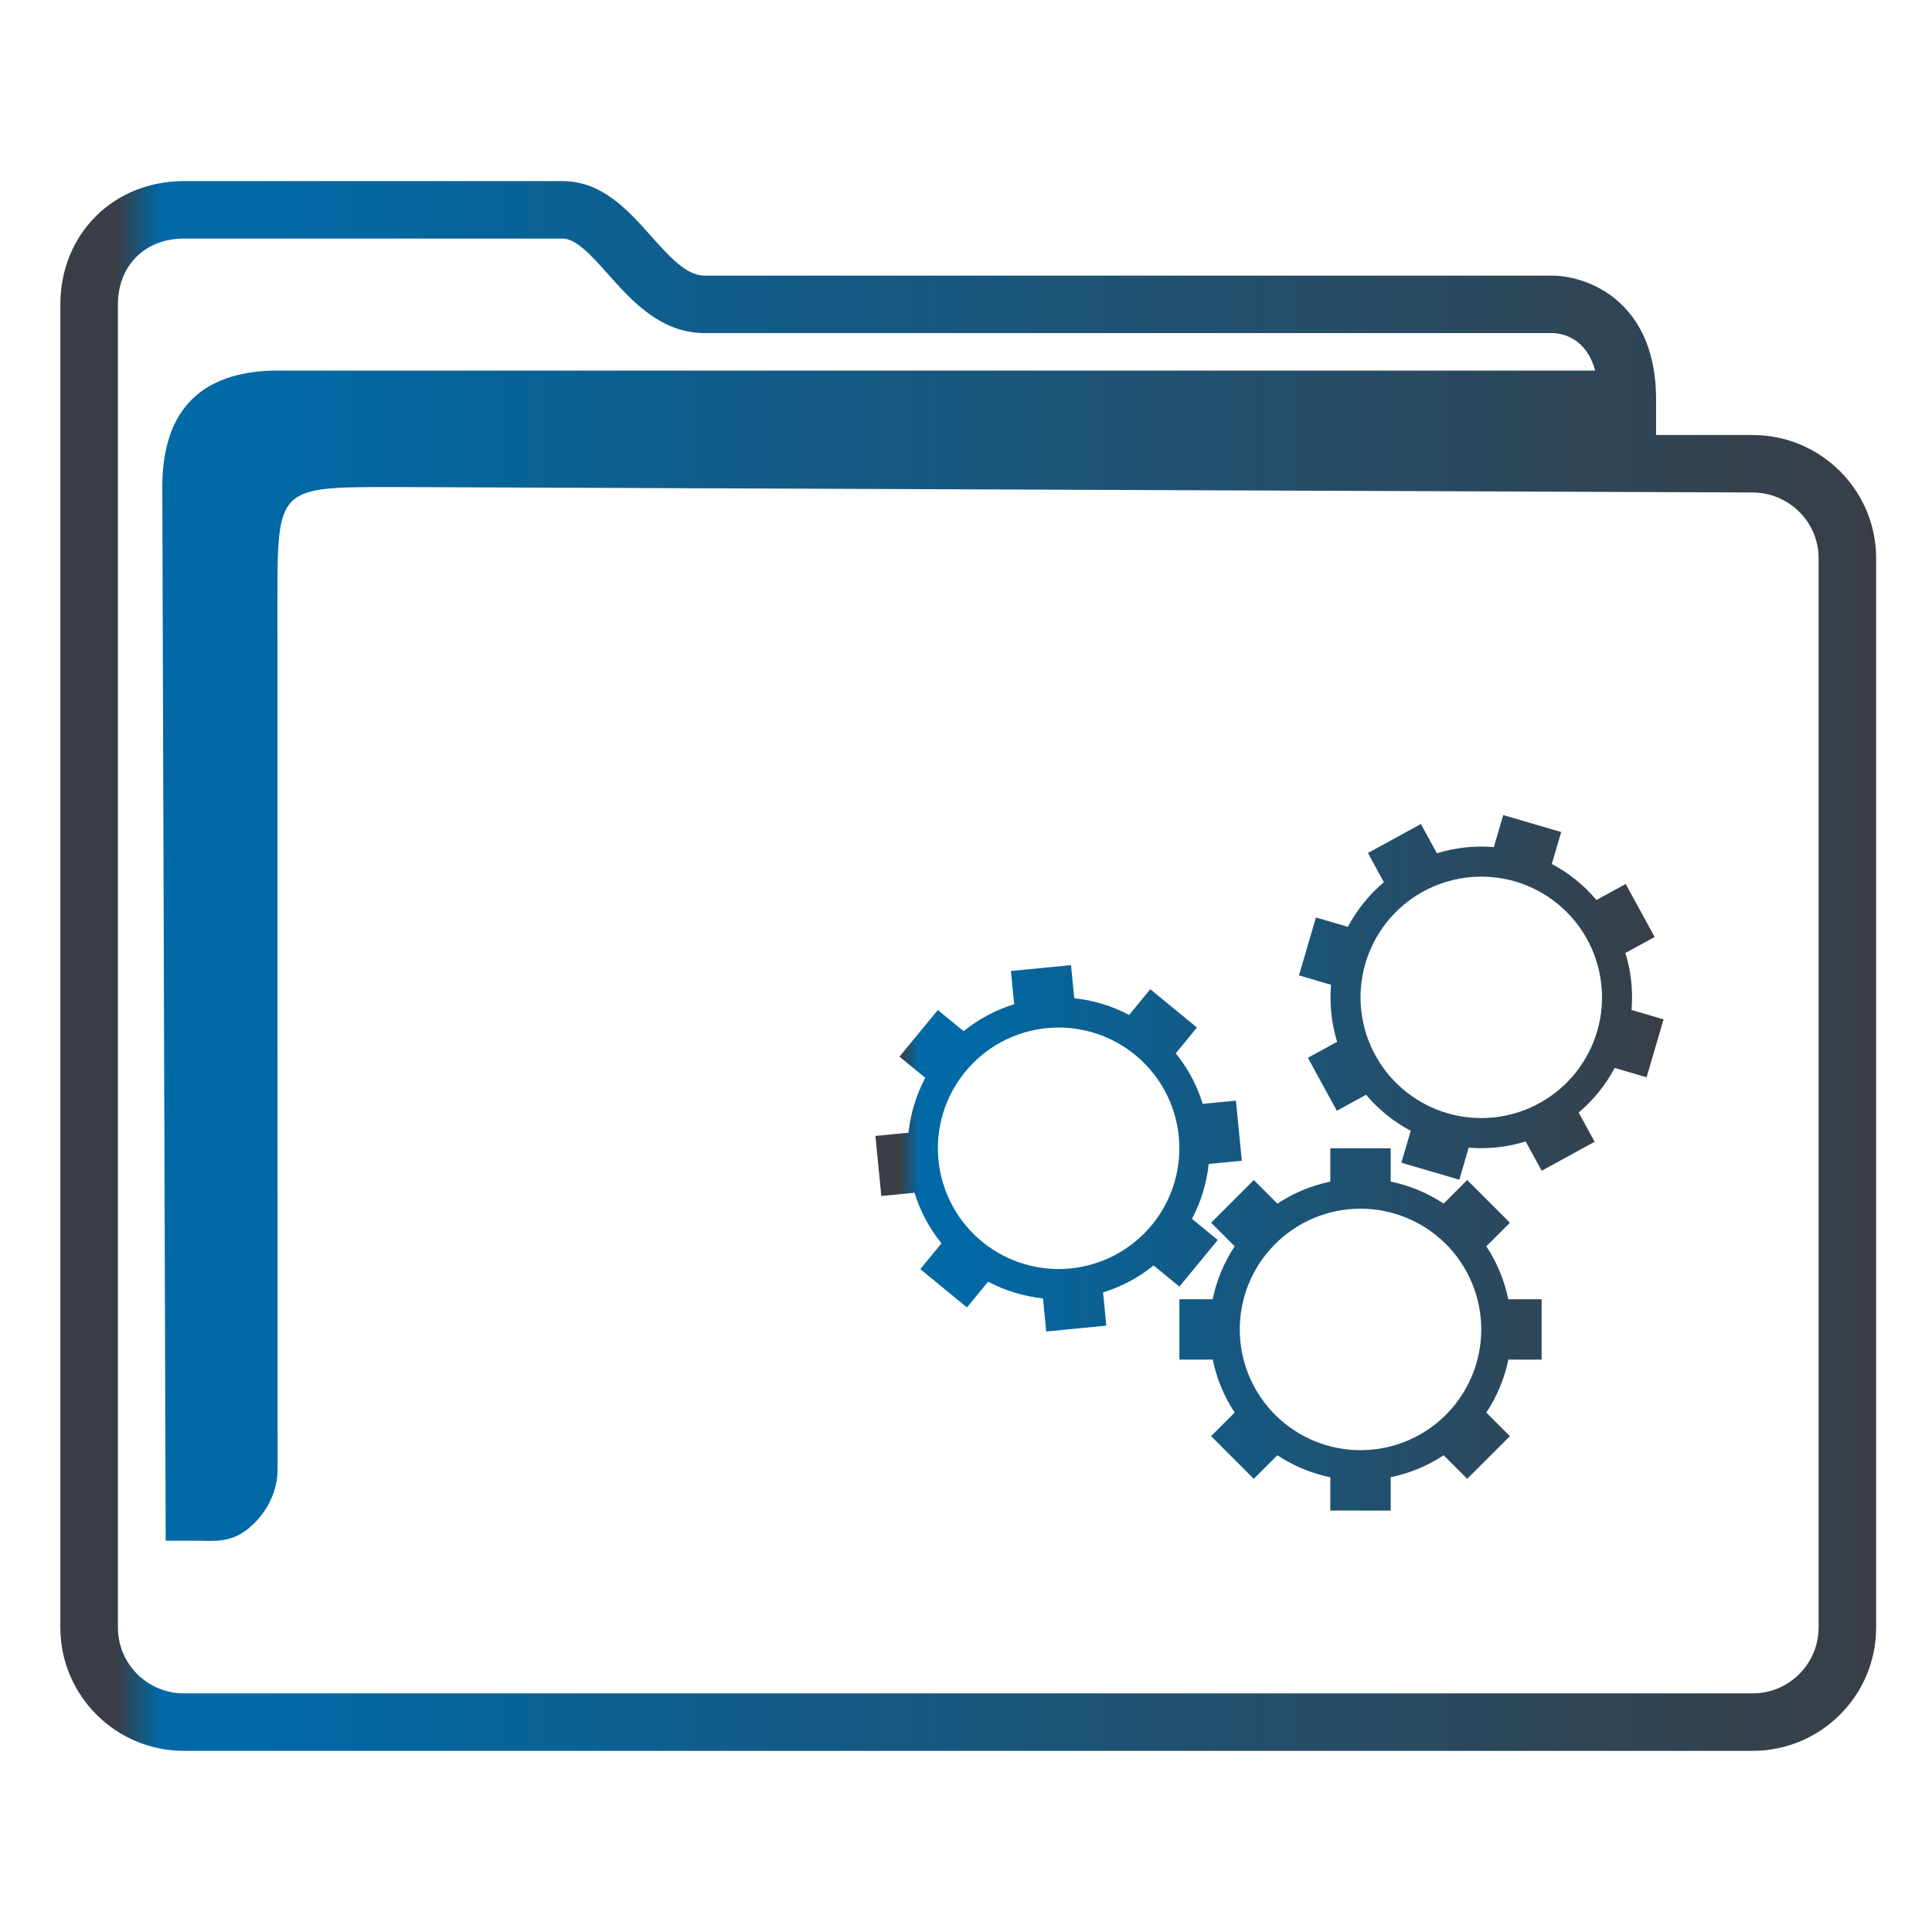
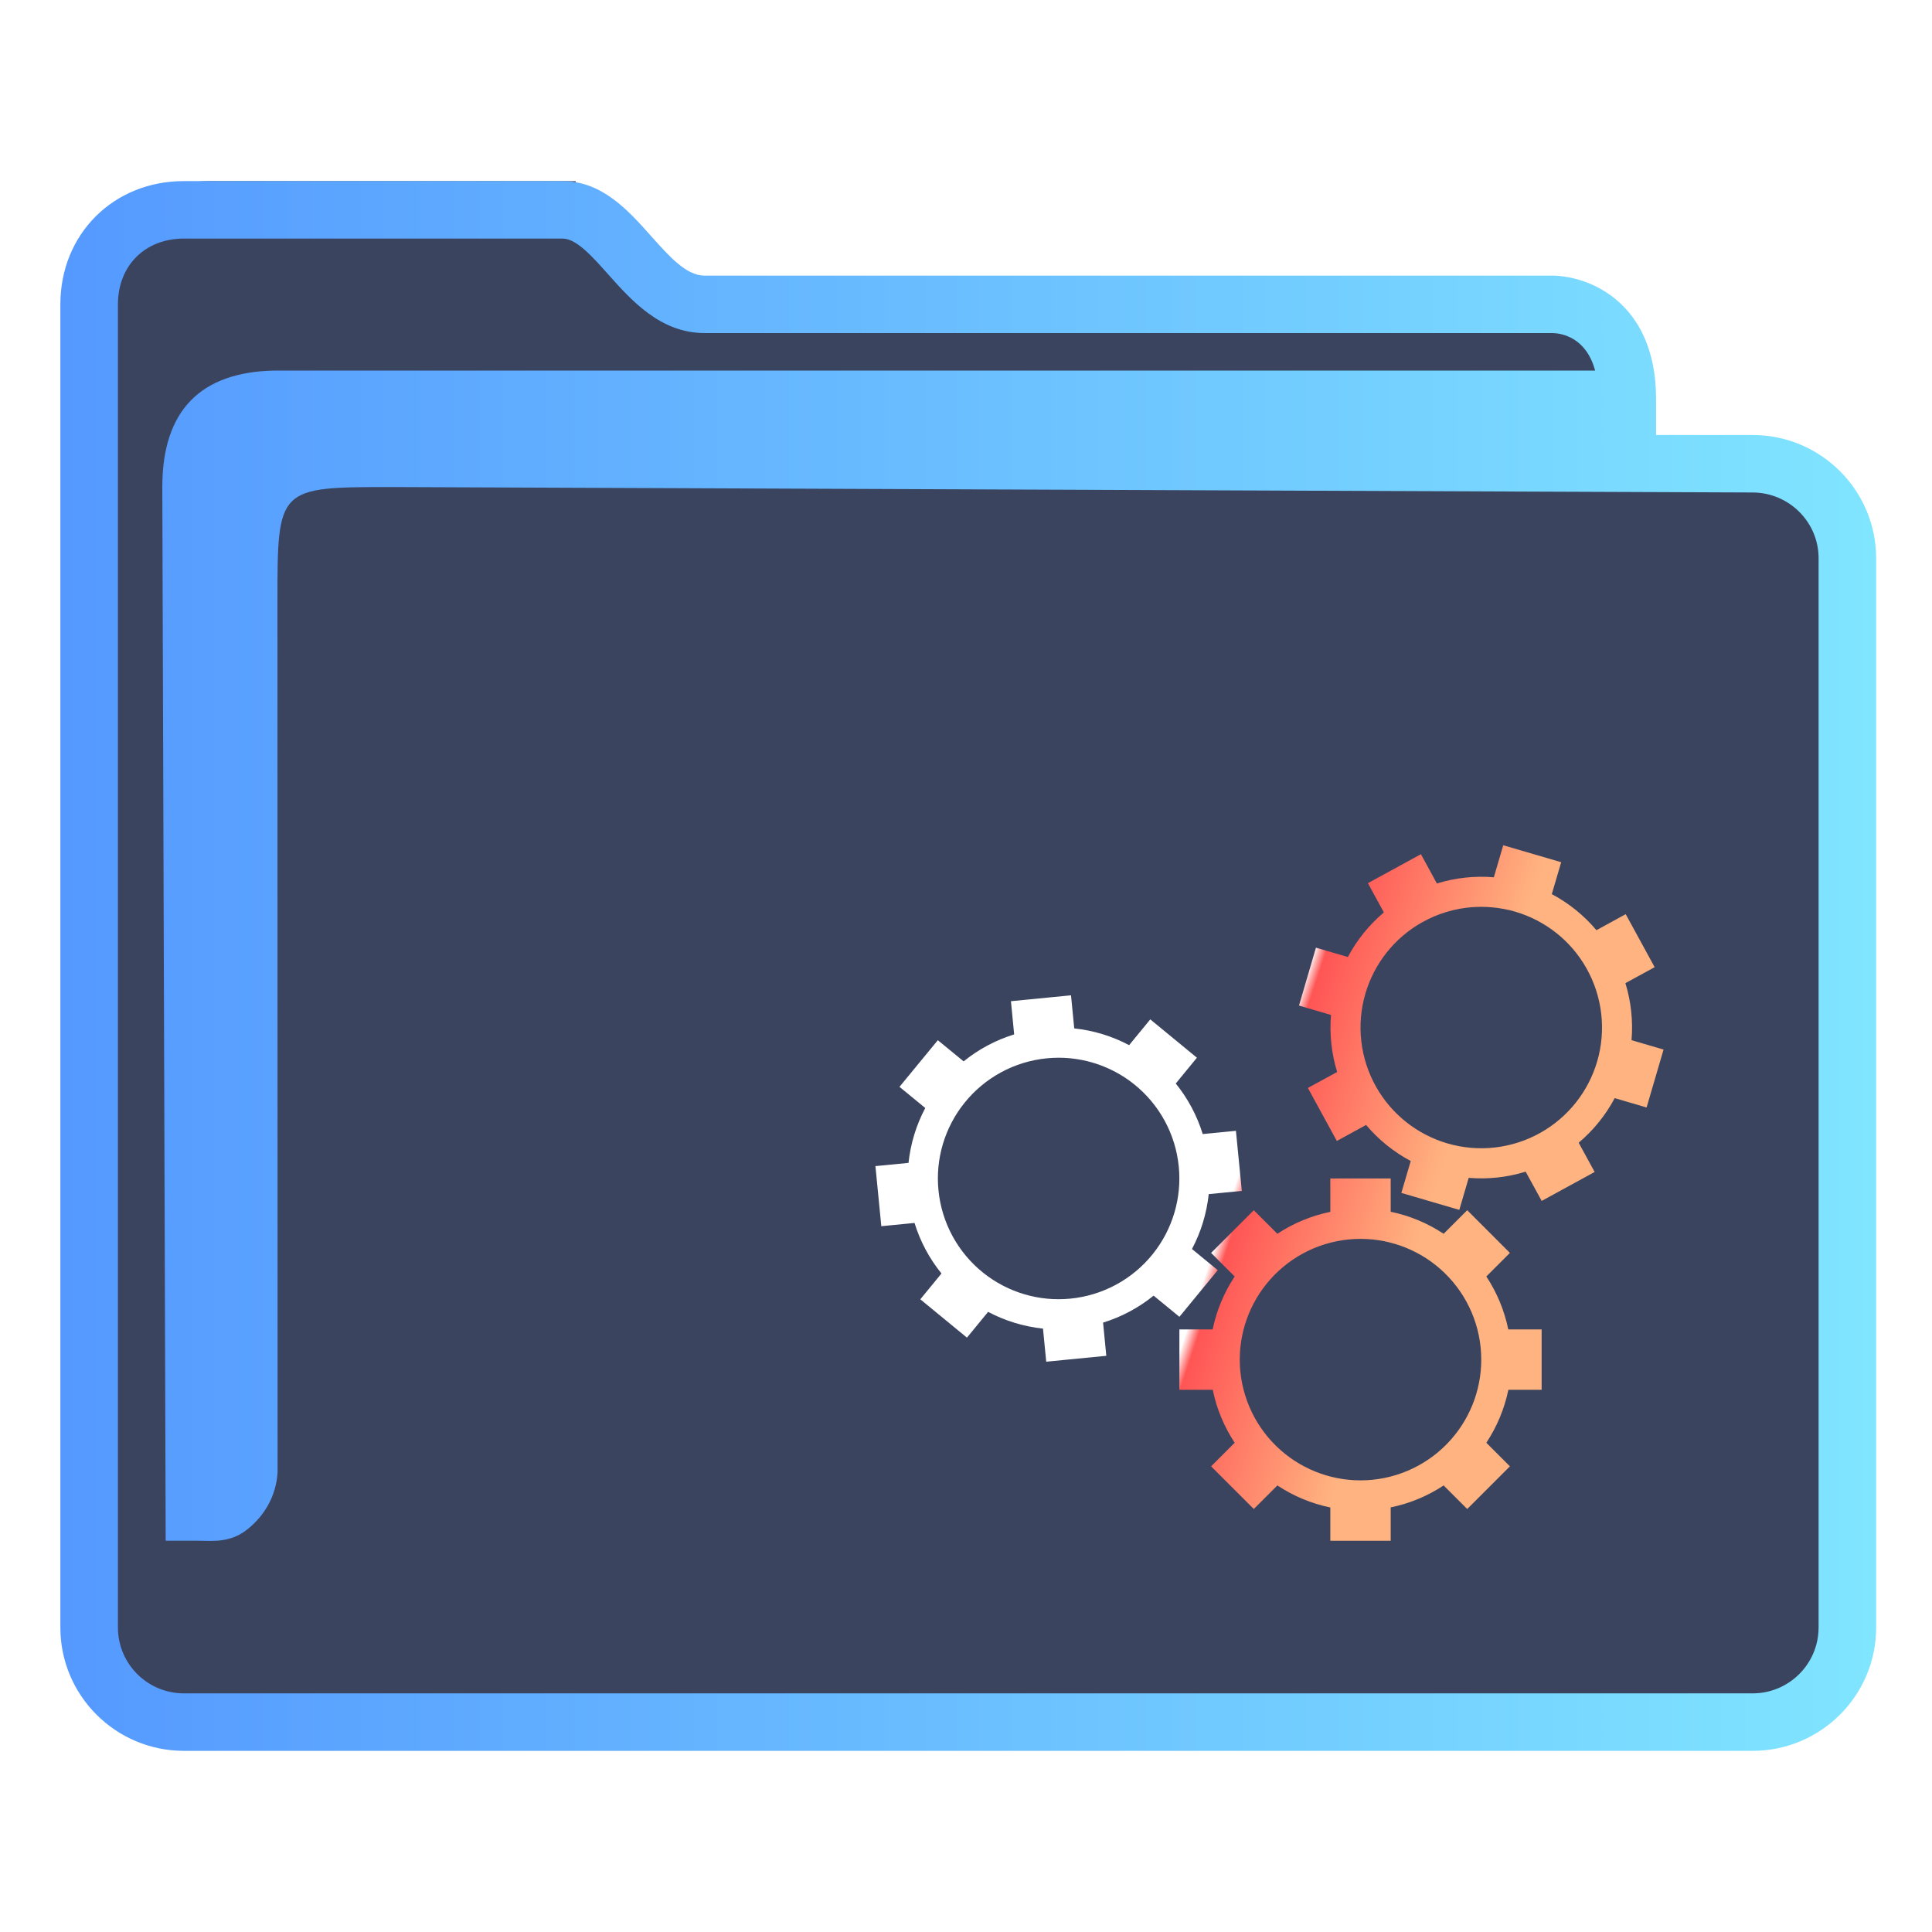
<svg xmlns="http://www.w3.org/2000/svg" xmlns:xlink="http://www.w3.org/1999/xlink" width="64" version="1.1" height="64" id="svg15">
  <defs id="defs5455">
-     <linearGradient xlink:href="#linearGradient991-2" id="linearGradient1482-6" x1="386.571" y1="516.398" x2="446.621" y2="516.398" gradientUnits="userSpaceOnUse" gradientTransform="matrix(1.001665,0,0,1,-0.64349,-0.6)" />
-     <linearGradient id="linearGradient991-2">
-       <stop style="stop-color:#393e46;stop-opacity:1" offset="0" id="stop987-9" />
-       <stop style="stop-color:#393e46;stop-opacity:1" offset="0.031" id="stop1929-1" />
-       <stop style="stop-color:#0069a6;stop-opacity:1" offset="0.055" id="stop1263-2" />
-       <stop style="stop-color:#0069a6;stop-opacity:1" offset="0.109" id="stop1027-7" />
-       <stop style="stop-color:#393e46;stop-opacity:1" offset="1" id="stop989-0" />
+     <linearGradient id="linearGradient1154">
+       <stop style="stop-color:#ffffff;stop-opacity:1" offset="0" id="stop1150" />
+       <stop style="stop-color:#ff5555;stop-opacity:1" offset="0.067" id="stop1768" />
+       <stop style="stop-color:#ffb380;stop-opacity:1" offset="1" id="stop1152" />
    </linearGradient>
-     <linearGradient xlink:href="#linearGradient991-2" id="linearGradient1040" x1="413.571" y1="522.317" x2="439.679" y2="522.317" gradientUnits="userSpaceOnUse" />
+     <linearGradient xlink:href="#linearGradient2669" id="linearGradient2671" x1="386.571" y1="515.798" x2="446.721" y2="515.798" gradientUnits="userSpaceOnUse" />
+     <linearGradient id="linearGradient2669">
+       <stop style="stop-color:#5599ff;stop-opacity:1;" offset="0" id="stop2665" />
+       <stop style="stop-color:#80e5ff;stop-opacity:1" offset="1" id="stop2667" />
+     </linearGradient>
+     <linearGradient xlink:href="#linearGradient1154" id="linearGradient1136" gradientUnits="userSpaceOnUse" gradientTransform="translate(-0.34961,1.03711)" x1="425.571" y1="522.798" x2="431.571" y2="524.798" />
  </defs>
  <g id="layer1" transform="translate(-384.5714,-483.798)">
    <g transform="matrix(0.7435117,0,0,0.7428536,332.4957,-244.9084)" id="g4" />
-     <path d="m 442.63,498.208 h -3.199 v -1.181 c 0,-2.051 -0.9,-3.062 -1.655,-3.549 -0.81,-0.522 -1.605,-0.549 -1.757,-0.549 h -28.109 c -0.602,0 -1.168,-0.635 -1.767,-1.307 -0.762,-0.855 -1.626,-1.825 -2.937,-1.825 h -12.544 c -2.332,0 -4.091,1.755 -4.091,4.083 v 43.834 c 0,2.252 1.835,4.083 4.091,4.083 h 51.968 c 2.256,0 4.091,-1.831 4.091,-4.083 v -35.423 c 0,-2.252 -1.835,-4.083 -4.091,-4.083 z m 2.184,39.506 c 0,1.202 -0.98,2.179 -2.184,2.179 h -51.968 c -1.205,0 -2.184,-0.977 -2.184,-2.179 v -43.834 c 0,-1.283 0.898,-2.179 2.184,-2.179 h 12.544 c 0.456,0 0.969,0.576 1.513,1.186 0.772,0.866 1.733,1.944 3.191,1.944 h 28.097 c 0.288,0.008 1.105,0.133 1.405,1.243 h -43.761 c -2.432,0.05 -3.703,1.319 -3.703,3.858 l 0.112,34.904 h 1.159 c 0,0 -0.241,0.002 9.7e-4,0.002 0.375,0 0.967,0.073 1.52,-0.359 0.994,-0.778 1.036,-1.786 1.027,-2.062 l -0.005,-28.677 c 0,-3.808 0,-3.808 3.814,-3.808 l 45.055,0.18 c 1.205,0.005 2.184,0.978 2.184,2.179 v 35.423 z" id="path2-3-3-9" style="fill:url(#linearGradient1482-6);fill-opacity:1;stroke-width:0.635" />
-     <path style="color:#232629;fill:url(#linearGradient1040);fill-opacity:1.0;stroke:none" d="m 434.368,510.798 -0.311,1.061 c -0.636,-0.053 -1.277,0.017 -1.887,0.205 l -0.529,-0.969 -1.756,0.959 0.529,0.969 c -0.489,0.412 -0.893,0.913 -1.193,1.477 l -1.057,-0.309 -0.562,1.918 1.061,0.311 c -0.053,0.636 0.015,1.279 0.203,1.889 l -0.969,0.529 0.959,1.756 0.969,-0.531 c 0.412,0.489 0.915,0.895 1.479,1.195 l -0.311,1.057 1.92,0.562 0.311,-1.061 c 0.636,0.053 1.277,-0.017 1.887,-0.205 l 0.531,0.969 1.754,-0.959 -0.529,-0.969 c 0.489,-0.412 0.893,-0.913 1.193,-1.477 l 1.057,0.309 0.562,-1.918 -1.061,-0.311 c 0.053,-0.636 -0.015,-1.279 -0.203,-1.889 l 0.969,-0.529 -0.959,-1.756 -0.969,0.531 c -0.412,-0.489 -0.915,-0.895 -1.479,-1.195 l 0.311,-1.057 z m -0.988,2.049 c 0.198,-0.013 0.399,-0.011 0.598,0.006 0.265,0.022 0.53,0.07 0.789,0.146 0.998,0.293 1.843,0.963 2.355,1.869 0.532,0.94 0.661,2.057 0.357,3.094 -0.293,0.998 -0.963,1.843 -1.869,2.355 -0.94,0.532 -2.057,0.661 -3.094,0.357 -0.998,-0.293 -1.845,-0.963 -2.357,-1.869 -0.532,-0.94 -0.661,-2.057 -0.357,-3.094 0.293,-0.998 0.963,-1.843 1.869,-2.355 0.529,-0.299 1.114,-0.471 1.709,-0.51 z m -13.33,2.922 -1.99,0.195 0.107,1.1 c -0.61,0.188 -1.178,0.491 -1.674,0.893 l -0.855,-0.701 -1.27,1.545 0.854,0.701 c -0.3,0.565 -0.487,1.182 -0.555,1.818 l -1.096,0.107 0.195,1.99 1.1,-0.107 c 0.188,0.61 0.491,1.178 0.893,1.674 l -0.701,0.855 1.545,1.27 0.701,-0.854 c 0.565,0.3 1.182,0.487 1.818,0.555 l 0.107,1.096 1.99,-0.195 -0.107,-1.1 c 0.61,-0.188 1.178,-0.491 1.674,-0.893 l 0.855,0.701 1.27,-1.545 -0.854,-0.701 c 0.3,-0.565 0.487,-1.182 0.555,-1.818 l 1.096,-0.107 -0.195,-1.99 -1.1,0.107 c -0.188,-0.61 -0.491,-1.178 -0.893,-1.674 l 0.701,-0.855 -1.545,-1.27 -0.701,0.854 c -0.565,-0.3 -1.182,-0.487 -1.818,-0.555 z m -0.027,2.086 c 0.766,0.074 1.501,0.369 2.111,0.855 0.845,0.674 1.381,1.66 1.486,2.736 0.102,1.036 -0.205,2.071 -0.854,2.885 -0.674,0.845 -1.662,1.381 -2.738,1.486 -1.036,0.102 -2.069,-0.205 -2.883,-0.854 -0.845,-0.674 -1.381,-1.662 -1.486,-2.738 -0.102,-1.036 0.205,-2.069 0.854,-2.883 0.674,-0.845 1.66,-1.381 2.736,-1.486 0.259,-0.026 0.518,-0.026 0.773,-0.002 z m 8.617,3.982 v 1.105 c -0.626,0.128 -1.221,0.375 -1.754,0.727 l -0.781,-0.781 -1.414,1.414 0.781,0.781 c -0.353,0.533 -0.601,1.128 -0.73,1.754 h -1.102 v 2 h 1.105 c 0.128,0.626 0.375,1.221 0.727,1.754 l -0.781,0.781 1.414,1.414 0.781,-0.781 c 0.533,0.353 1.128,0.601 1.754,0.73 v 1.102 h 2 v -1.105 c 0.626,-0.128 1.221,-0.375 1.754,-0.727 l 0.781,0.781 1.414,-1.414 -0.781,-0.781 c 0.353,-0.533 0.601,-1.128 0.73,-1.754 h 1.102 v -2 h -1.105 c -0.128,-0.626 -0.375,-1.221 -0.727,-1.754 l 0.781,-0.781 -1.414,-1.414 -0.781,0.781 c -0.533,-0.353 -1.128,-0.601 -1.754,-0.73 v -1.102 z m 1,2 c 1.041,0 2.04,0.406 2.787,1.131 0.775,0.753 1.213,1.788 1.213,2.869 0,1.041 -0.406,2.04 -1.131,2.787 -0.753,0.775 -1.788,1.213 -2.869,1.213 -1.041,0 -2.04,-0.406 -2.787,-1.131 -0.775,-0.753 -1.213,-1.788 -1.213,-2.869 0,-1.041 0.406,-2.04 1.131,-2.787 0.753,-0.775 1.788,-1.213 2.869,-1.213 z" class="ColorScheme-Text" id="path12" />
+     <path id="fill" d="m 387.571,492.798 v 45 c 0.109,1.511 1,3 3.906,3 h 49.824 c 3.269,0 4.384,-0.499 4.269,-4 v -36 c -1,-2 -8,0 -8,-6 -12,-1 -34,1 -33.929,-5 h -12.074 c -1.998,0 -3.998,1 -3.998,3 z" style="color:#1e92ff;fill:#3b445f;fill-opacity:1;fill-rule:nonzero;stroke:none;stroke-width:10.512" class="ColorScheme-ButtonFocus" />
+     <path d="m 442.63,498.208 h -3.199 v -1.181 c 0,-2.051 -0.9,-3.062 -1.655,-3.549 -0.81,-0.522 -1.605,-0.549 -1.757,-0.549 h -28.109 c -0.602,0 -1.168,-0.635 -1.767,-1.307 -0.762,-0.855 -1.626,-1.825 -2.937,-1.825 h -12.544 c -2.332,0 -4.091,1.755 -4.091,4.083 v 43.834 c 0,2.252 1.835,4.083 4.091,4.083 h 51.968 c 2.256,0 4.091,-1.831 4.091,-4.083 v -35.423 c 0,-2.252 -1.835,-4.083 -4.091,-4.083 z m 2.184,39.506 c 0,1.202 -0.98,2.179 -2.184,2.179 h -51.968 c -1.205,0 -2.184,-0.977 -2.184,-2.179 v -43.834 c 0,-1.283 0.898,-2.179 2.184,-2.179 h 12.544 c 0.456,0 0.969,0.576 1.513,1.186 0.772,0.866 1.733,1.944 3.191,1.944 h 28.097 c 0.288,0.008 1.105,0.133 1.405,1.243 h -43.761 c -2.432,0.05 -3.703,1.319 -3.703,3.858 l 0.112,34.904 h 1.159 c 0,0 -0.241,0.002 9.7e-4,0.002 0.375,0 0.967,0.073 1.52,-0.359 0.994,-0.778 1.036,-1.786 1.027,-2.062 l -0.005,-28.677 c 0,-3.808 0,-3.808 3.814,-3.808 l 45.055,0.18 c 1.205,0.005 2.184,0.978 2.184,2.179 v 35.423 z" id="path2-3-3-2-3-6-7" style="fill:url(#linearGradient2671);fill-opacity:1;stroke-width:0.635" />
+     <path style="color:#232629;fill:url(#linearGradient1136);fill-opacity:1;stroke:none" d="m 434.368,511.798 -0.311,1.061 c -0.636,-0.053 -1.277,0.017 -1.887,0.205 l -0.529,-0.969 -1.756,0.959 0.529,0.969 c -0.489,0.412 -0.893,0.913 -1.193,1.477 l -1.057,-0.309 -0.562,1.918 1.061,0.311 c -0.053,0.636 0.015,1.279 0.203,1.889 l -0.969,0.529 0.959,1.756 0.969,-0.531 c 0.412,0.489 0.915,0.895 1.479,1.195 l -0.311,1.057 1.92,0.562 0.311,-1.061 c 0.636,0.053 1.277,-0.017 1.887,-0.205 l 0.531,0.969 1.754,-0.959 -0.529,-0.969 c 0.489,-0.412 0.893,-0.913 1.193,-1.477 l 1.057,0.309 0.562,-1.918 -1.061,-0.311 c 0.053,-0.636 -0.015,-1.279 -0.203,-1.889 l 0.969,-0.529 -0.959,-1.756 -0.969,0.531 c -0.412,-0.489 -0.915,-0.895 -1.479,-1.195 l 0.311,-1.057 z m -0.988,2.049 c 0.198,-0.013 0.399,-0.011 0.598,0.006 0.265,0.022 0.53,0.07 0.789,0.146 0.998,0.293 1.843,0.963 2.355,1.869 0.532,0.94 0.661,2.057 0.357,3.094 -0.293,0.998 -0.963,1.843 -1.869,2.355 -0.94,0.532 -2.057,0.661 -3.094,0.357 -0.998,-0.293 -1.845,-0.963 -2.357,-1.869 -0.532,-0.94 -0.661,-2.057 -0.357,-3.094 0.293,-0.998 0.963,-1.843 1.869,-2.355 0.529,-0.299 1.114,-0.471 1.709,-0.51 z m -13.33,2.922 -1.99,0.195 0.107,1.1 c -0.61,0.188 -1.178,0.491 -1.674,0.893 l -0.855,-0.701 -1.27,1.545 0.854,0.701 c -0.3,0.565 -0.487,1.182 -0.555,1.818 l -1.096,0.107 0.195,1.99 1.1,-0.107 c 0.188,0.61 0.491,1.178 0.893,1.674 l -0.701,0.855 1.545,1.27 0.701,-0.854 c 0.565,0.3 1.182,0.487 1.818,0.555 l 0.107,1.096 1.99,-0.195 -0.107,-1.1 c 0.61,-0.188 1.178,-0.491 1.674,-0.893 l 0.855,0.701 1.27,-1.545 -0.854,-0.701 c 0.3,-0.565 0.487,-1.182 0.555,-1.818 l 1.096,-0.107 -0.195,-1.99 -1.1,0.107 c -0.188,-0.61 -0.491,-1.178 -0.893,-1.674 l 0.701,-0.855 -1.545,-1.27 -0.701,0.854 c -0.565,-0.3 -1.182,-0.487 -1.818,-0.555 z m -0.027,2.086 c 0.766,0.074 1.501,0.369 2.111,0.855 0.845,0.674 1.381,1.66 1.486,2.736 0.102,1.036 -0.205,2.071 -0.854,2.885 -0.674,0.845 -1.662,1.381 -2.738,1.486 -1.036,0.102 -2.069,-0.205 -2.883,-0.854 -0.845,-0.674 -1.381,-1.662 -1.486,-2.738 -0.102,-1.036 0.205,-2.069 0.854,-2.883 0.674,-0.845 1.66,-1.381 2.736,-1.486 0.259,-0.026 0.518,-0.026 0.773,-0.002 z m 8.617,3.982 v 1.105 c -0.626,0.128 -1.221,0.375 -1.754,0.727 l -0.781,-0.781 -1.414,1.414 0.781,0.781 c -0.353,0.533 -0.601,1.128 -0.73,1.754 h -1.102 v 2 h 1.105 c 0.128,0.626 0.375,1.221 0.727,1.754 l -0.781,0.781 1.414,1.414 0.781,-0.781 c 0.533,0.353 1.128,0.601 1.754,0.73 v 1.102 h 2 v -1.105 c 0.626,-0.128 1.221,-0.375 1.754,-0.727 l 0.781,0.781 1.414,-1.414 -0.781,-0.781 c 0.353,-0.533 0.601,-1.128 0.73,-1.754 h 1.102 v -2 h -1.105 c -0.128,-0.626 -0.375,-1.221 -0.727,-1.754 l 0.781,-0.781 -1.414,-1.414 -0.781,0.781 c -0.533,-0.353 -1.128,-0.601 -1.754,-0.73 v -1.102 z m 1,2 c 1.041,0 2.04,0.406 2.787,1.131 0.775,0.753 1.213,1.788 1.213,2.869 0,1.041 -0.406,2.04 -1.131,2.787 -0.753,0.775 -1.788,1.213 -2.869,1.213 -1.041,0 -2.04,-0.406 -2.787,-1.131 -0.775,-0.753 -1.213,-1.788 -1.213,-2.869 0,-1.041 0.406,-2.04 1.131,-2.787 0.753,-0.775 1.788,-1.213 2.869,-1.213 z" class="ColorScheme-Text" id="path12-5-5" />
  </g>
</svg>
